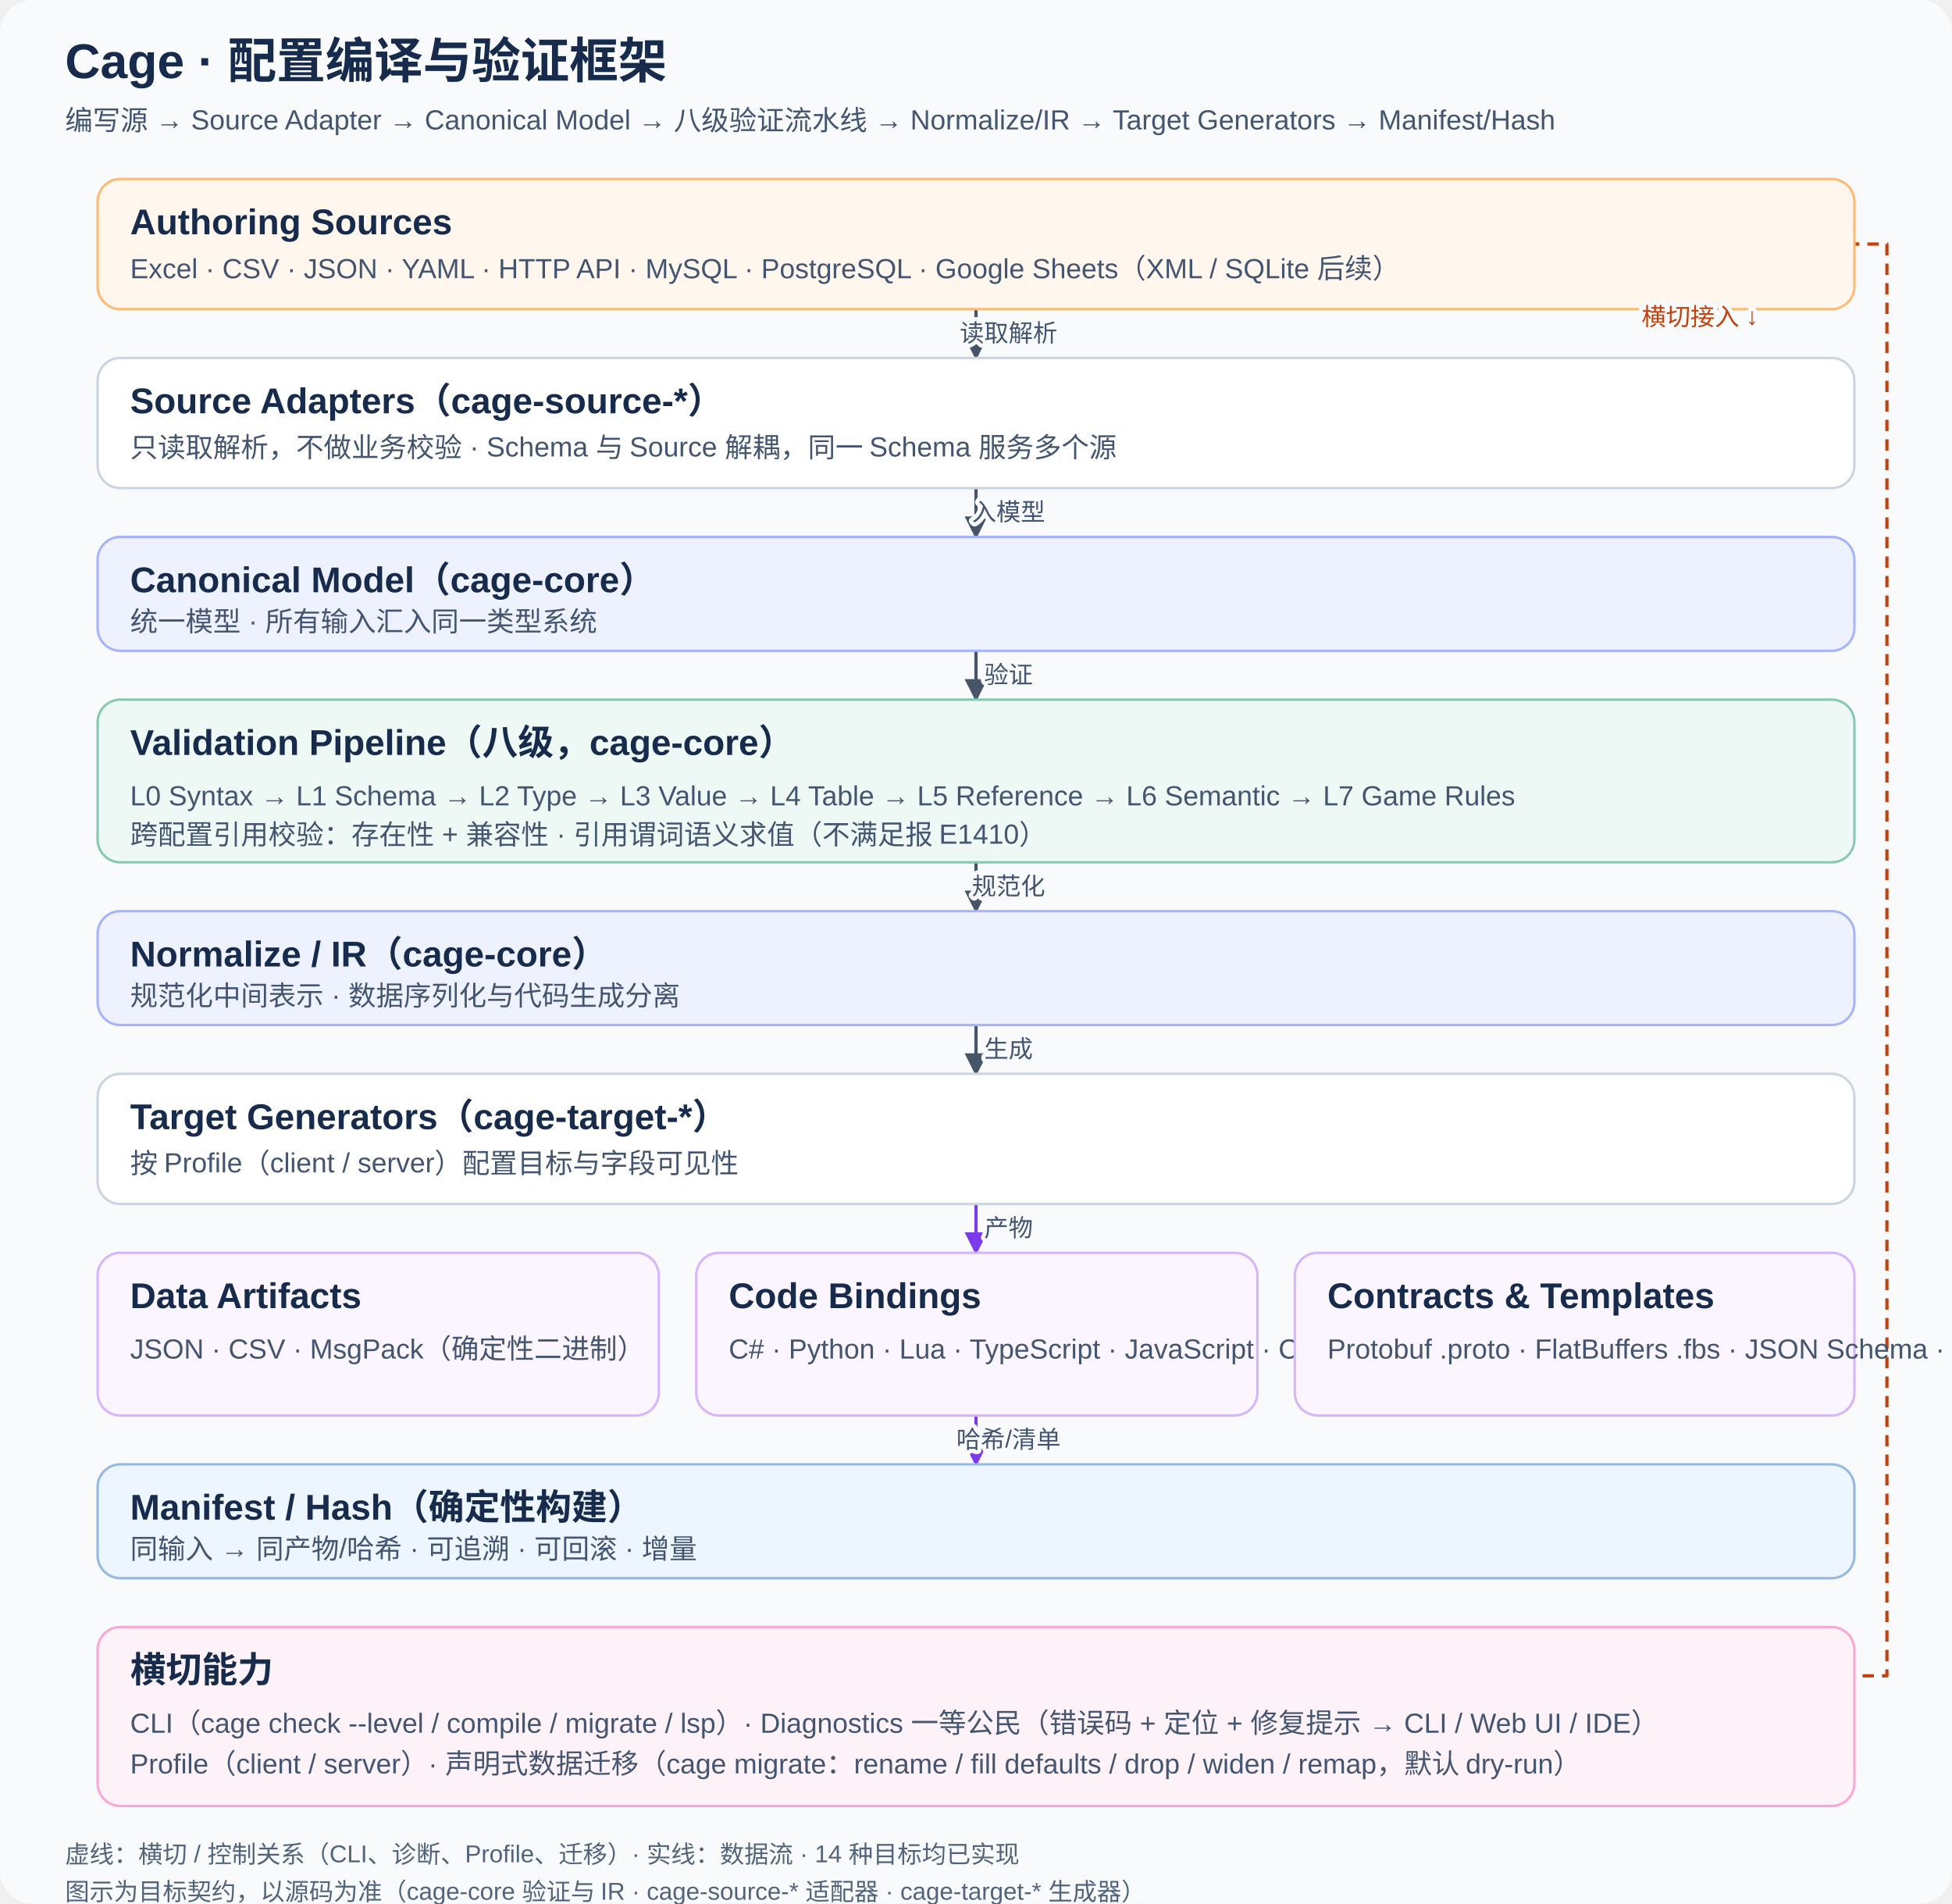
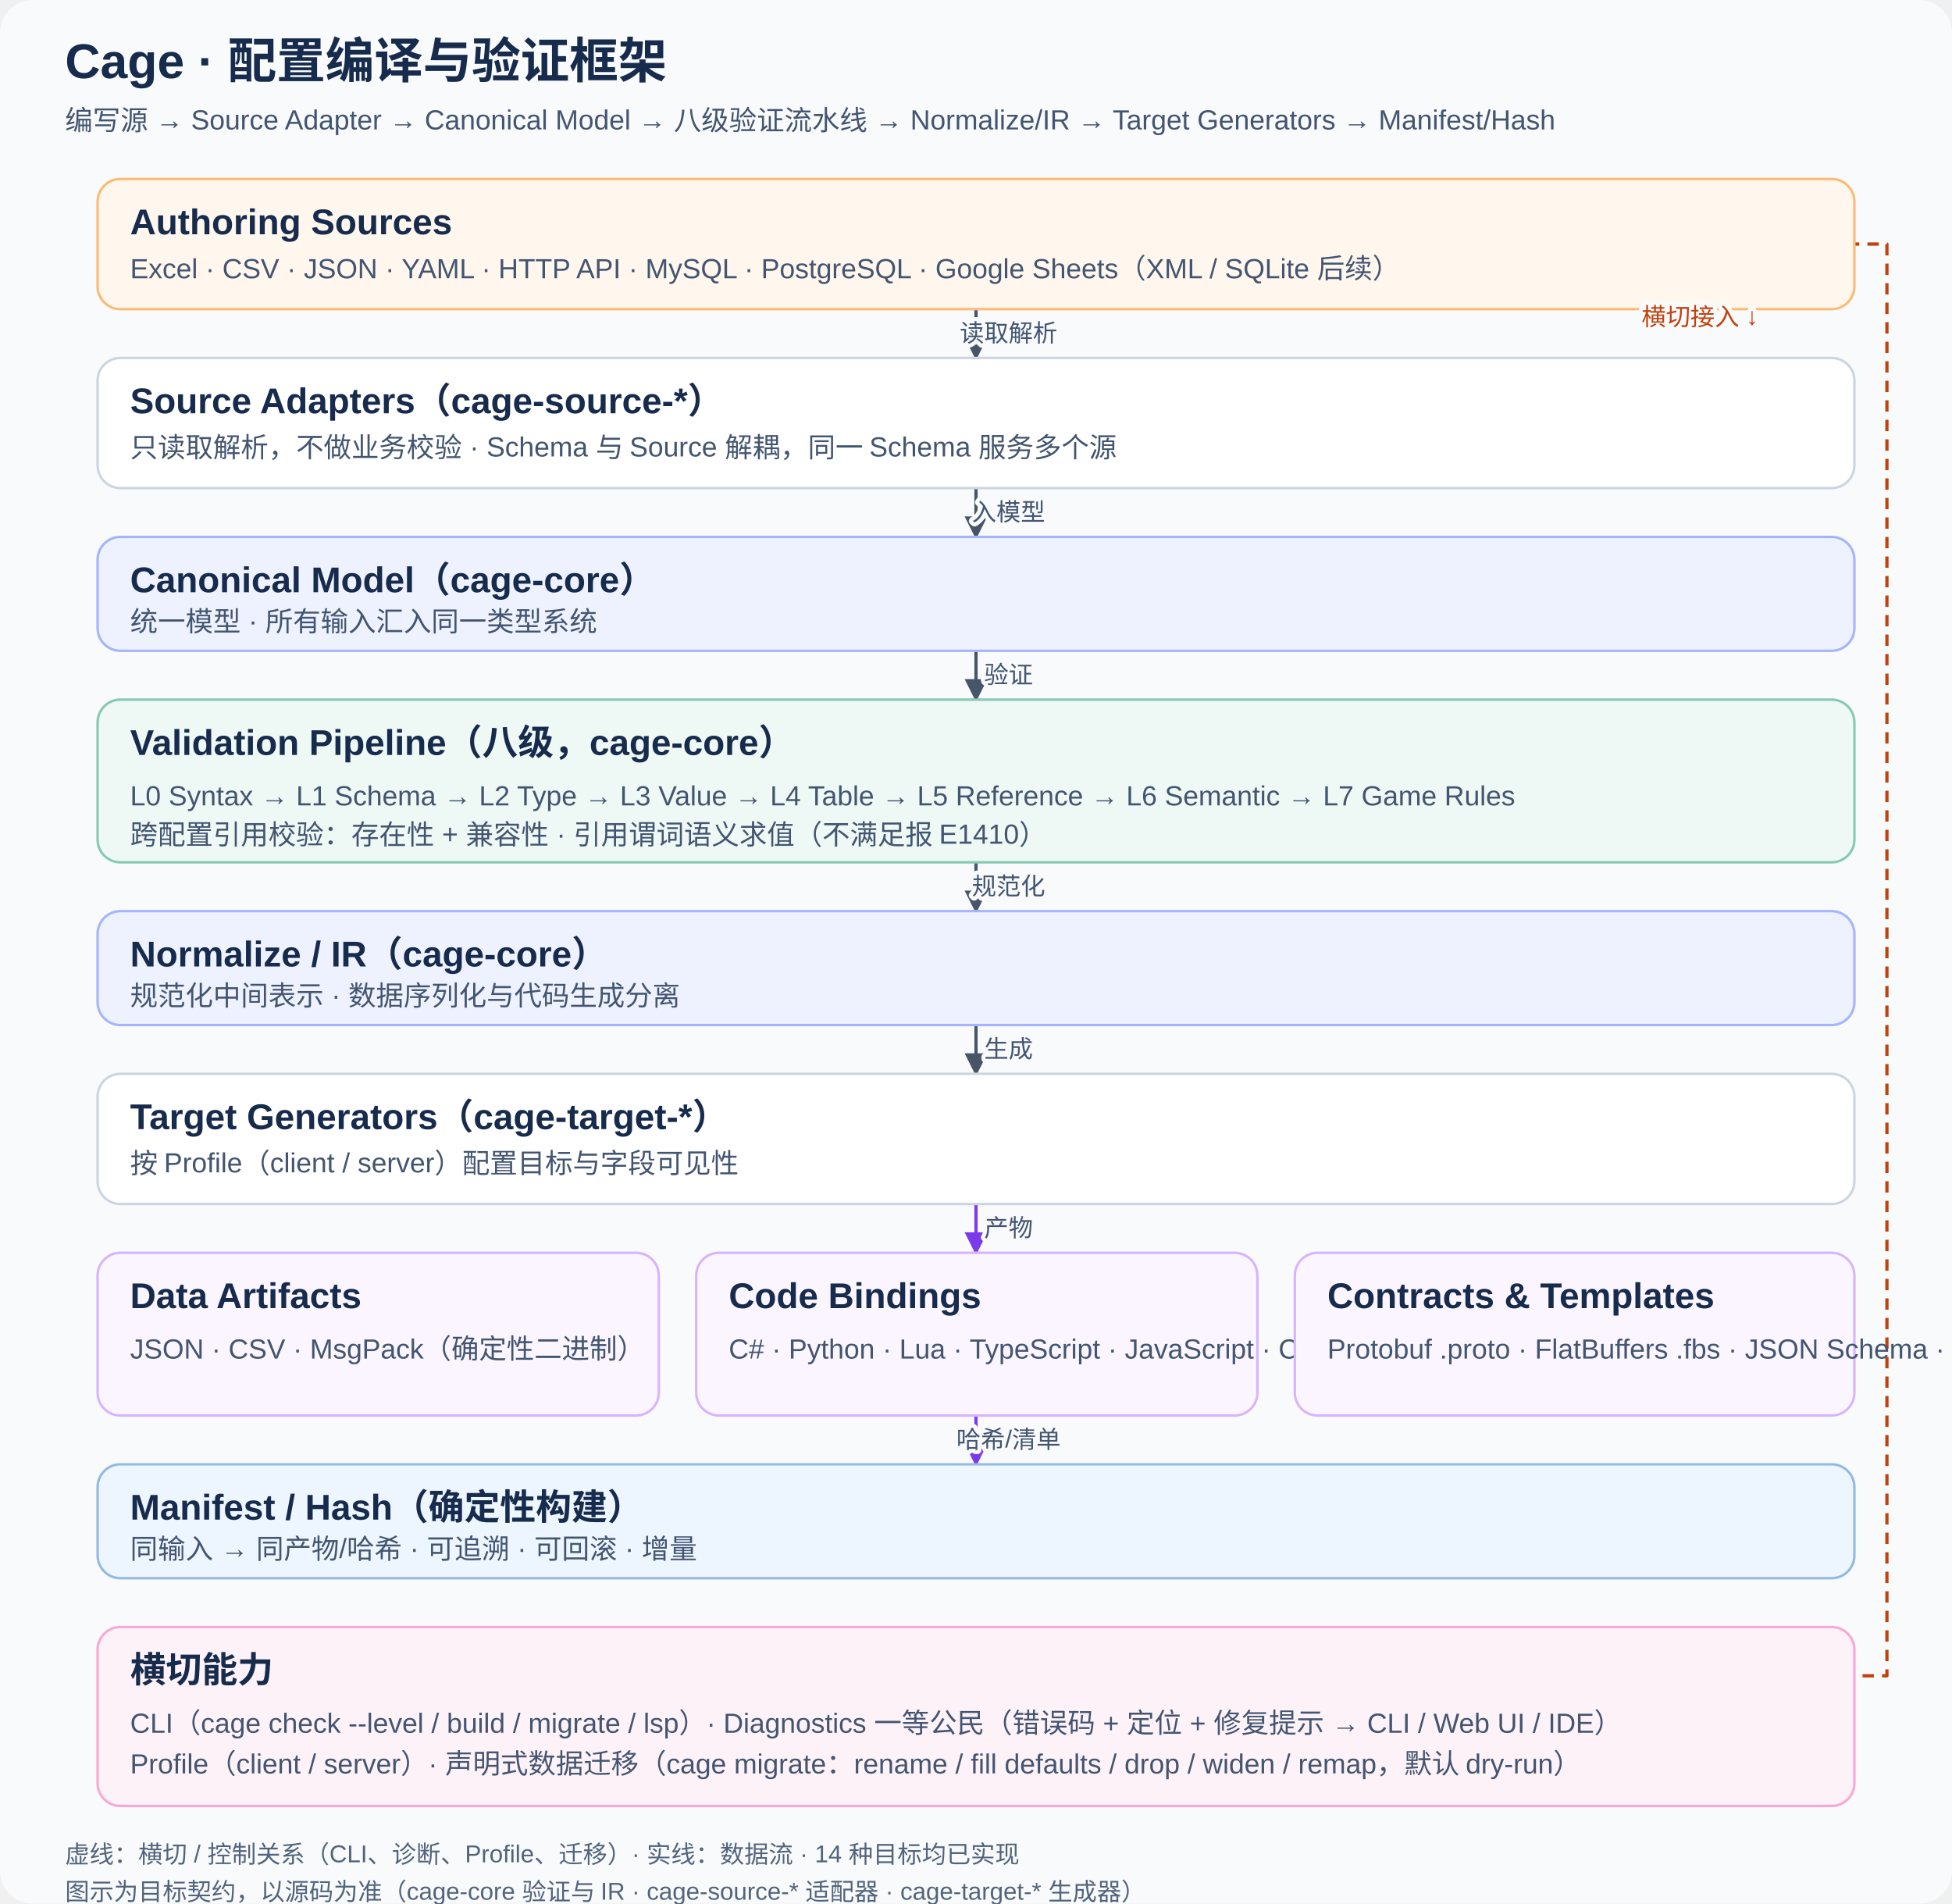
<svg xmlns="http://www.w3.org/2000/svg" width="1200" height="1170" viewBox="0 0 1200 1170" role="img" aria-labelledby="title desc" xml:lang="zh-CN">
  <defs>
    <marker id="arrow" viewBox="0 0 10 10" refX="9" refY="5" markerWidth="7" markerHeight="7" orient="auto-start-reverse">
      <path d="M0 0 L10 5 L0 10Z" fill="context-stroke" />
    </marker>
  </defs>
  <style>text{font-family:Arial,'Noto Sans CJK SC','Microsoft YaHei',sans-serif;fill:#172b4d}.title{font-size:30px;font-weight:700}.name{font-size:22px;font-weight:700}.body{font-size:17px;fill:#435570}.small{font-size:15px;fill:#52647b}.label{font-size:15px;fill:#435570;paint-order:stroke;stroke:#f8fafc;stroke-width:5px;stroke-linejoin:round}.edge{fill:none;stroke-linejoin:round}.control{stroke-dasharray:7 5}</style>
  <rect width="1200" height="1170" rx="20" fill="#f8fafc" />
  <text x="40" y="48" class="title" text-anchor="start">Cage · 配置编译与验证框架</text>
  <text x="40" y="80" class="body" text-anchor="start">编写源 → Source Adapter → Canonical Model → 八级验证流水线 → Normalize/IR → Target Generators → Manifest/Hash</text>
  <path d="M600 190 V220" fill="none" stroke="#f8fafc" stroke-width="9" />
  <path id="src-adapter" data-from="sources" data-to="adapters" d="M600 190 V220" class="edge" style="stroke:#475569;stroke-width:2" marker-end="url(#arrow)" />
  <path d="M600 300 V330" fill="none" stroke="#f8fafc" stroke-width="9" />
  <path id="adapter-model" data-from="adapters" data-to="canonical" d="M600 300 V330" class="edge" style="stroke:#475569;stroke-width:2" marker-end="url(#arrow)" />
  <path d="M600 400 V430" fill="none" stroke="#f8fafc" stroke-width="9" />
  <path id="model-validate" data-from="canonical" data-to="validation" d="M600 400 V430" class="edge" style="stroke:#475569;stroke-width:2" marker-end="url(#arrow)" />
  <path d="M600 530 V560" fill="none" stroke="#f8fafc" stroke-width="9" />
  <path id="validate-ir" data-from="validation" data-to="normalize" d="M600 530 V560" class="edge" style="stroke:#475569;stroke-width:2" marker-end="url(#arrow)" />
  <path d="M600 630 V660" fill="none" stroke="#f8fafc" stroke-width="9" />
  <path id="ir-target" data-from="normalize" data-to="targets" d="M600 630 V660" class="edge" style="stroke:#475569;stroke-width:2" marker-end="url(#arrow)" />
  <path d="M600 740 V770" fill="none" stroke="#f8fafc" stroke-width="9" />
  <path id="target-output" data-from="targets" data-to="outputs" d="M600 740 V770" class="edge" style="stroke:#7c3aed;stroke-width:2" marker-end="url(#arrow)" />
  <path d="M600 870 V900" fill="none" stroke="#f8fafc" stroke-width="9" />
  <path id="output-manifest" data-from="outputs" data-to="manifest" d="M600 870 V900" class="edge" style="stroke:#7c3aed;stroke-width:2" marker-end="url(#arrow)" />
  <path d="M1100 150 H1160 V1030 H1100" fill="none" stroke="#f8fafc" stroke-width="9" />
  <path id="cli-cross" data-from="cli" data-to="cross-cut" d="M1100 150 H1160 V1030 H1100" class="edge control" style="stroke:#c2410c;stroke-width:2" marker-end="url(#arrow)" />
  <g id="sources" data-node="sources">
    <rect x="60" y="110" width="1080" height="80" rx="14" fill="#fff7ed" stroke="#fdba74" stroke-width="1.5" />
    <text x="80" y="144" class="name" text-anchor="start">Authoring Sources</text>
    <text x="80" y="171" class="body" text-anchor="start">Excel · CSV · JSON · YAML · HTTP API · MySQL · PostgreSQL · Google Sheets（XML / SQLite 后续）</text>
  </g>
  <g id="adapters" data-node="adapters">
    <rect x="60" y="220" width="1080" height="80" rx="14" fill="#ffffff" stroke="#cbd5e1" stroke-width="1.5" />
    <text x="80" y="254" class="name" text-anchor="start">Source Adapters（cage-source-*）</text>
    <text x="80" y="281" class="body" text-anchor="start">只读取解析，不做业务校验 · Schema 与 Source 解耦，同一 Schema 服务多个源</text>
  </g>
  <g id="canonical" data-node="canonical">
    <rect x="60" y="330" width="1080" height="70" rx="14" fill="#eef2ff" stroke="#a5b4fc" stroke-width="1.5" />
    <text x="80" y="364" class="name" text-anchor="start">Canonical Model（cage-core）</text>
    <text x="80" y="388" class="body" text-anchor="start">统一模型 · 所有输入汇入同一类型系统</text>
  </g>
  <g id="validation" data-node="validation">
    <rect x="60" y="430" width="1080" height="100" rx="14" fill="#eef8f5" stroke="#86c9b3" stroke-width="1.5" />
    <text x="80" y="464" class="name" text-anchor="start">Validation Pipeline（八级，cage-core）</text>
    <text x="80" y="495" class="body" text-anchor="start">L0 Syntax → L1 Schema → L2 Type → L3 Value → L4 Table → L5 Reference → L6 Semantic → L7 Game Rules</text>
    <text x="80" y="519" class="body" text-anchor="start">跨配置引用校验：存在性 + 兼容性 · 引用谓词语义求值（不满足报 E1410）</text>
  </g>
  <g id="normalize" data-node="normalize">
    <rect x="60" y="560" width="1080" height="70" rx="14" fill="#eef2ff" stroke="#a5b4fc" stroke-width="1.5" />
    <text x="80" y="594" class="name" text-anchor="start">Normalize / IR（cage-core）</text>
    <text x="80" y="618" class="body" text-anchor="start">规范化中间表示 · 数据序列化与代码生成分离</text>
  </g>
  <g id="targets" data-node="targets">
    <rect x="60" y="660" width="1080" height="80" rx="14" fill="#ffffff" stroke="#cbd5e1" stroke-width="1.5" />
    <text x="80" y="694" class="name" text-anchor="start">Target Generators（cage-target-*）</text>
    <text x="80" y="721" class="body" text-anchor="start">按 Profile（client / server）配置目标与字段可见性</text>
  </g>
  <g id="outputs" data-node="outputs">
    <rect x="60" y="770" width="345" height="100" rx="14" fill="#faf5ff" stroke="#d8b4fe" stroke-width="1.5" />
    <text x="80" y="804" class="name" text-anchor="start">Data Artifacts</text>
    <text x="80" y="835" class="body" text-anchor="start">JSON · CSV · MsgPack（确定性二进制）</text>
    <rect x="428" y="770" width="345" height="100" rx="14" fill="#faf5ff" stroke="#d8b4fe" stroke-width="1.5" />
    <text x="448" y="804" class="name" text-anchor="start">Code Bindings</text>
    <text x="448" y="835" class="body" text-anchor="start">C# · Python · Lua · TypeScript · JavaScript · C++ · Go · Java</text>
    <rect x="796" y="770" width="344" height="100" rx="14" fill="#faf5ff" stroke="#d8b4fe" stroke-width="1.5" />
    <text x="816" y="804" class="name" text-anchor="start">Contracts &amp; Templates</text>
    <text x="816" y="835" class="body" text-anchor="start">Protobuf .proto · FlatBuffers .fbs · JSON Schema · Template（Tera）</text>
  </g>
  <g id="manifest" data-node="manifest">
    <rect x="60" y="900" width="1080" height="70" rx="14" fill="#edf5ff" stroke="#93b9e3" stroke-width="1.5" />
    <text x="80" y="934" class="name" text-anchor="start">Manifest / Hash（确定性构建）</text>
    <text x="80" y="958" class="body" text-anchor="start">同输入 → 同产物/哈希 · 可追溯 · 可回滚 · 增量</text>
  </g>
  <g id="cross-cut" data-node="cross-cut">
    <rect x="60" y="1000" width="1080" height="110" rx="14" fill="#fdf2f8" stroke="#f9a8d4" stroke-width="1.5" />
    <text x="80" y="1034" class="name" text-anchor="start">横切能力</text>
-     <text x="80" y="1065" class="body" text-anchor="start">CLI（cage check --level / compile / migrate / lsp）· Diagnostics 一等公民（错误码 + 定位 + 修复提示 → CLI / Web UI / IDE）</text>
+     <text id="cli" x="80" y="1065" class="body" text-anchor="start">CLI（cage check --level / build / migrate / lsp）· Diagnostics 一等公民（错误码 + 定位 + 修复提示 → CLI / Web UI / IDE）</text>
    <text x="80" y="1090" class="body" text-anchor="start">Profile（client / server）· 声明式数据迁移（cage migrate：rename / fill defaults / drop / widen / remap，默认 dry-run）</text>
  </g>
  <text x="620" y="210" class="label" text-anchor="middle">读取解析</text>
  <text x="620" y="320" class="label" text-anchor="middle">入模型</text>
  <text x="620" y="420" class="label" text-anchor="middle">验证</text>
  <text x="620" y="550" class="label" text-anchor="middle">规范化</text>
  <text x="620" y="650" class="label" text-anchor="middle">生成</text>
  <text x="620" y="760" class="label" text-anchor="middle">产物</text>
  <text x="620" y="890" class="label" text-anchor="middle">哈希/清单</text>
  <text x="1045" y="200" class="label" text-anchor="middle" style="fill:#c2410c">横切接入 ↓</text>
  <text x="40" y="1145" class="small" text-anchor="start">虚线：横切 / 控制关系（CLI、诊断、Profile、迁移）· 实线：数据流 · 14 种目标均已实现</text>
  <text x="40" y="1168" class="small" text-anchor="start">图示为目标契约，以源码为准（cage-core 验证与 IR · cage-source-* 适配器 · cage-target-* 生成器）</text>
</svg>
